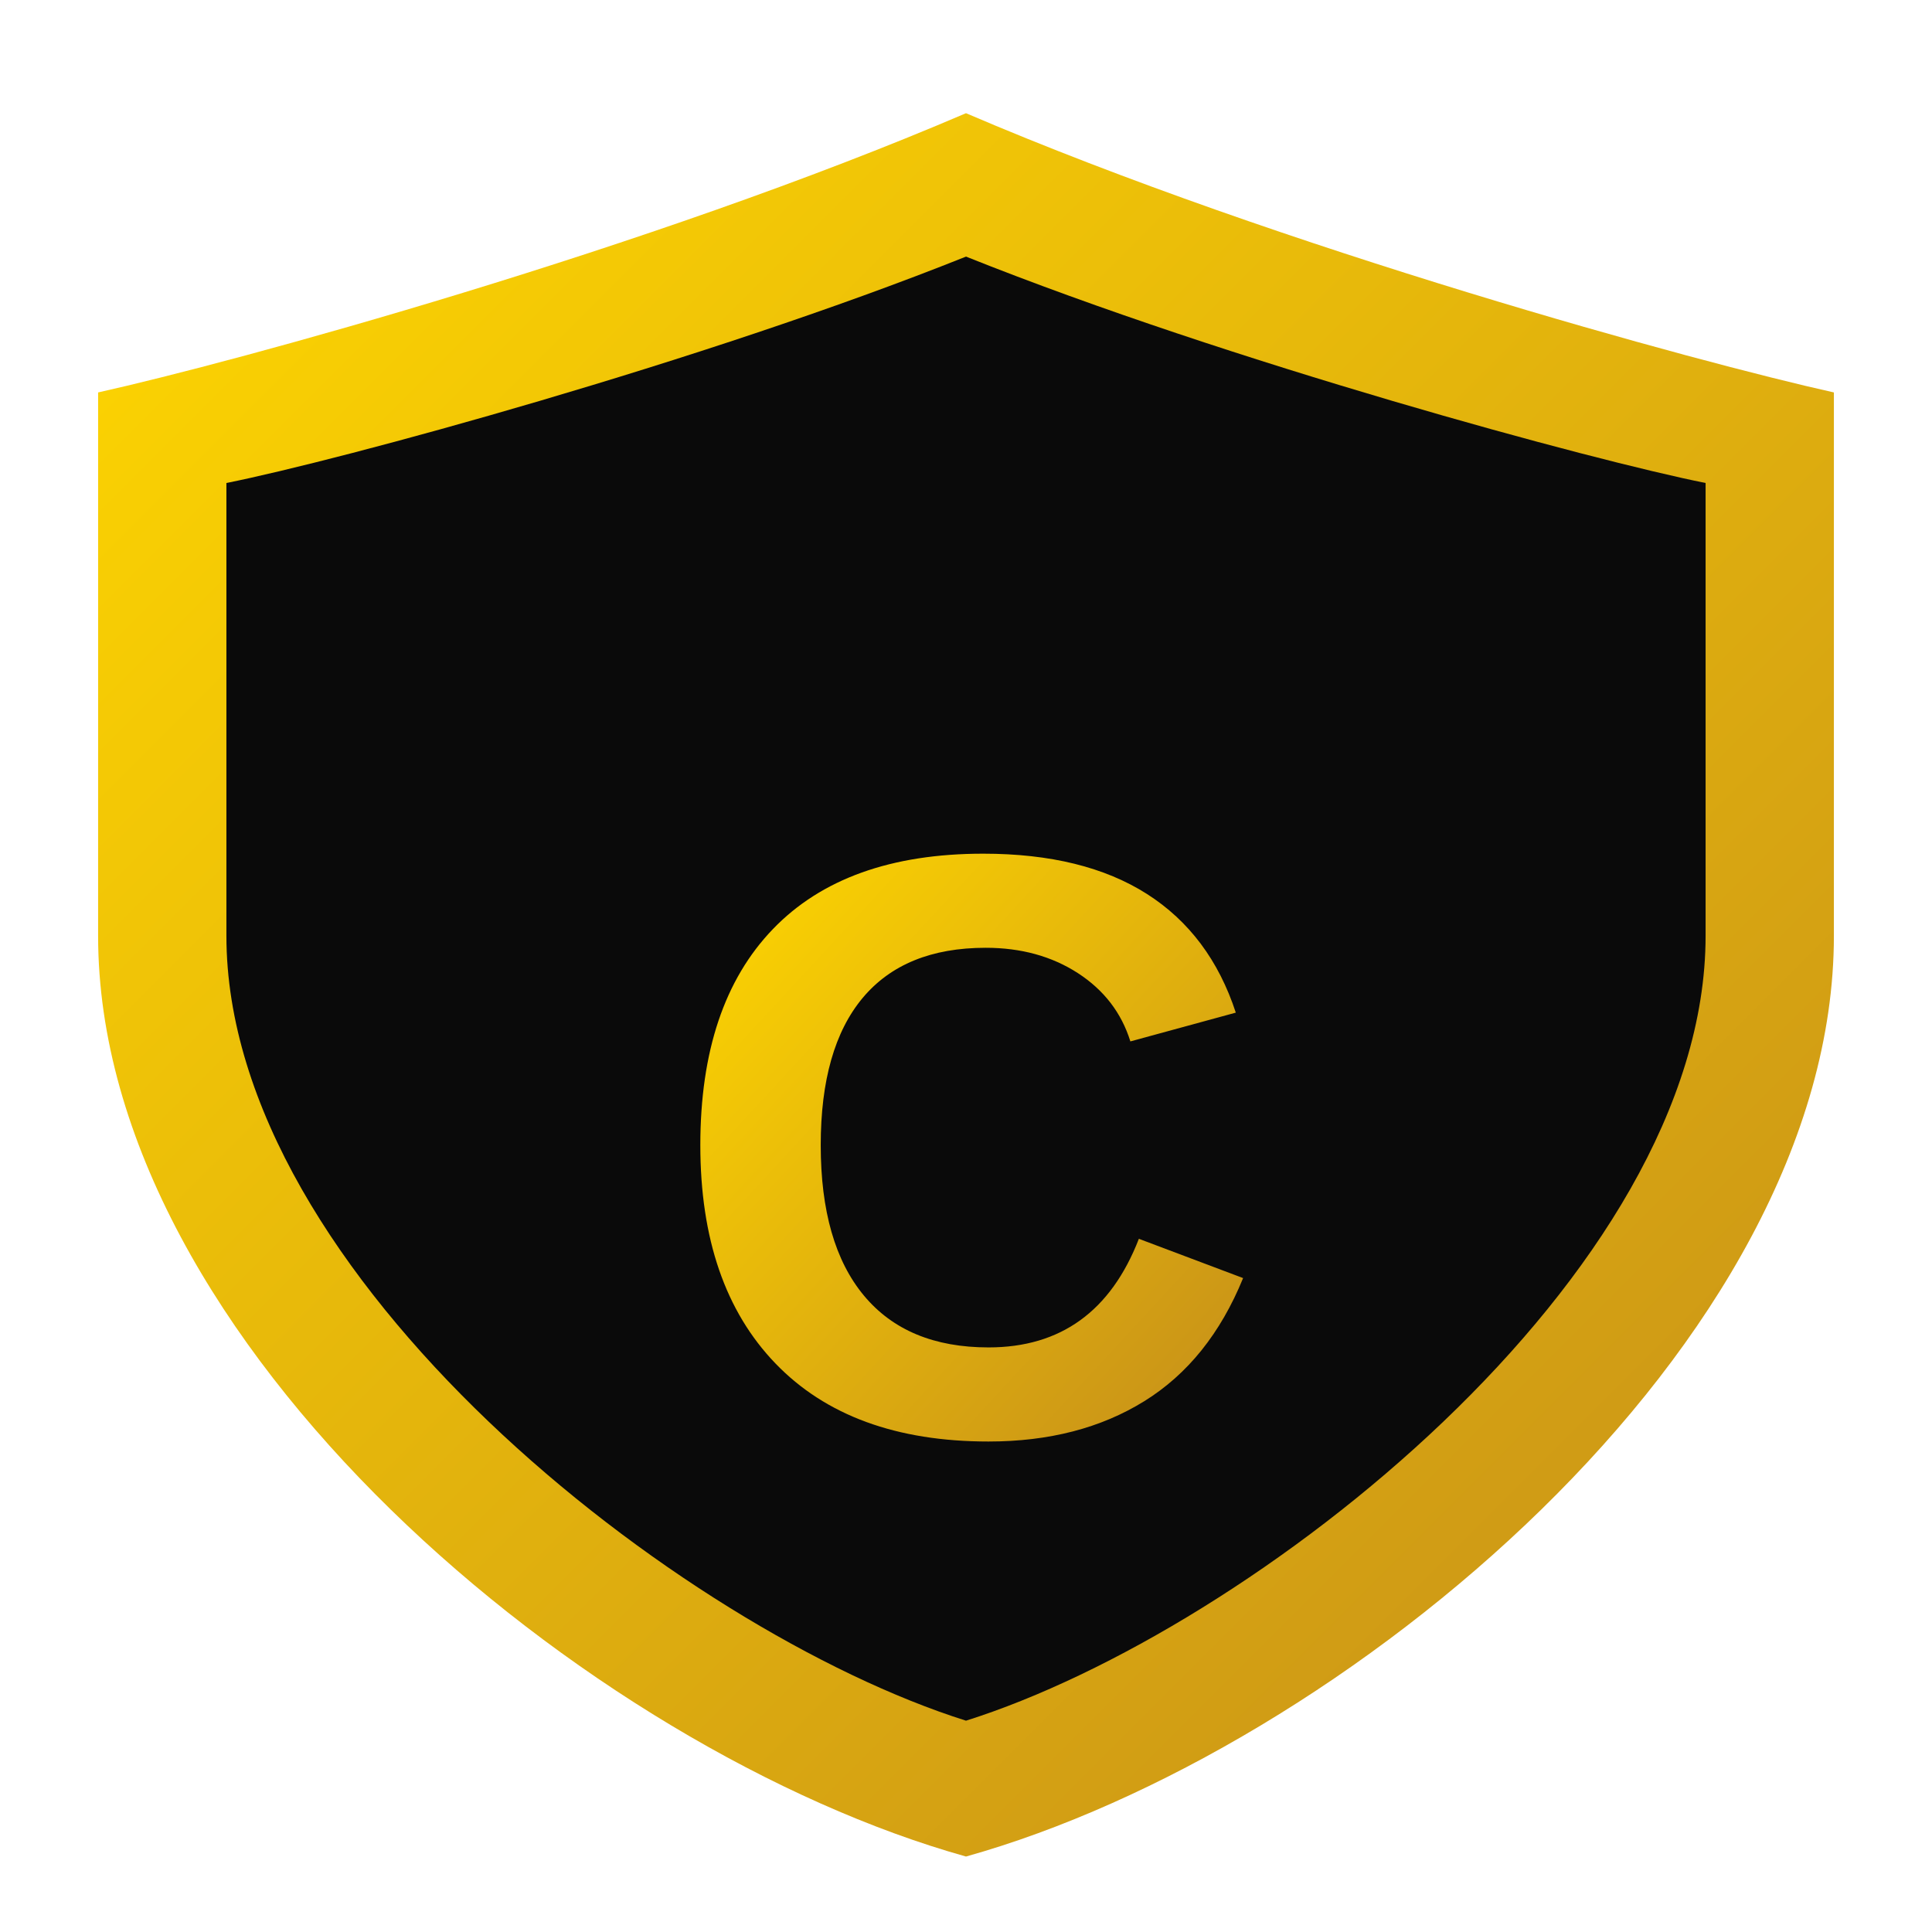
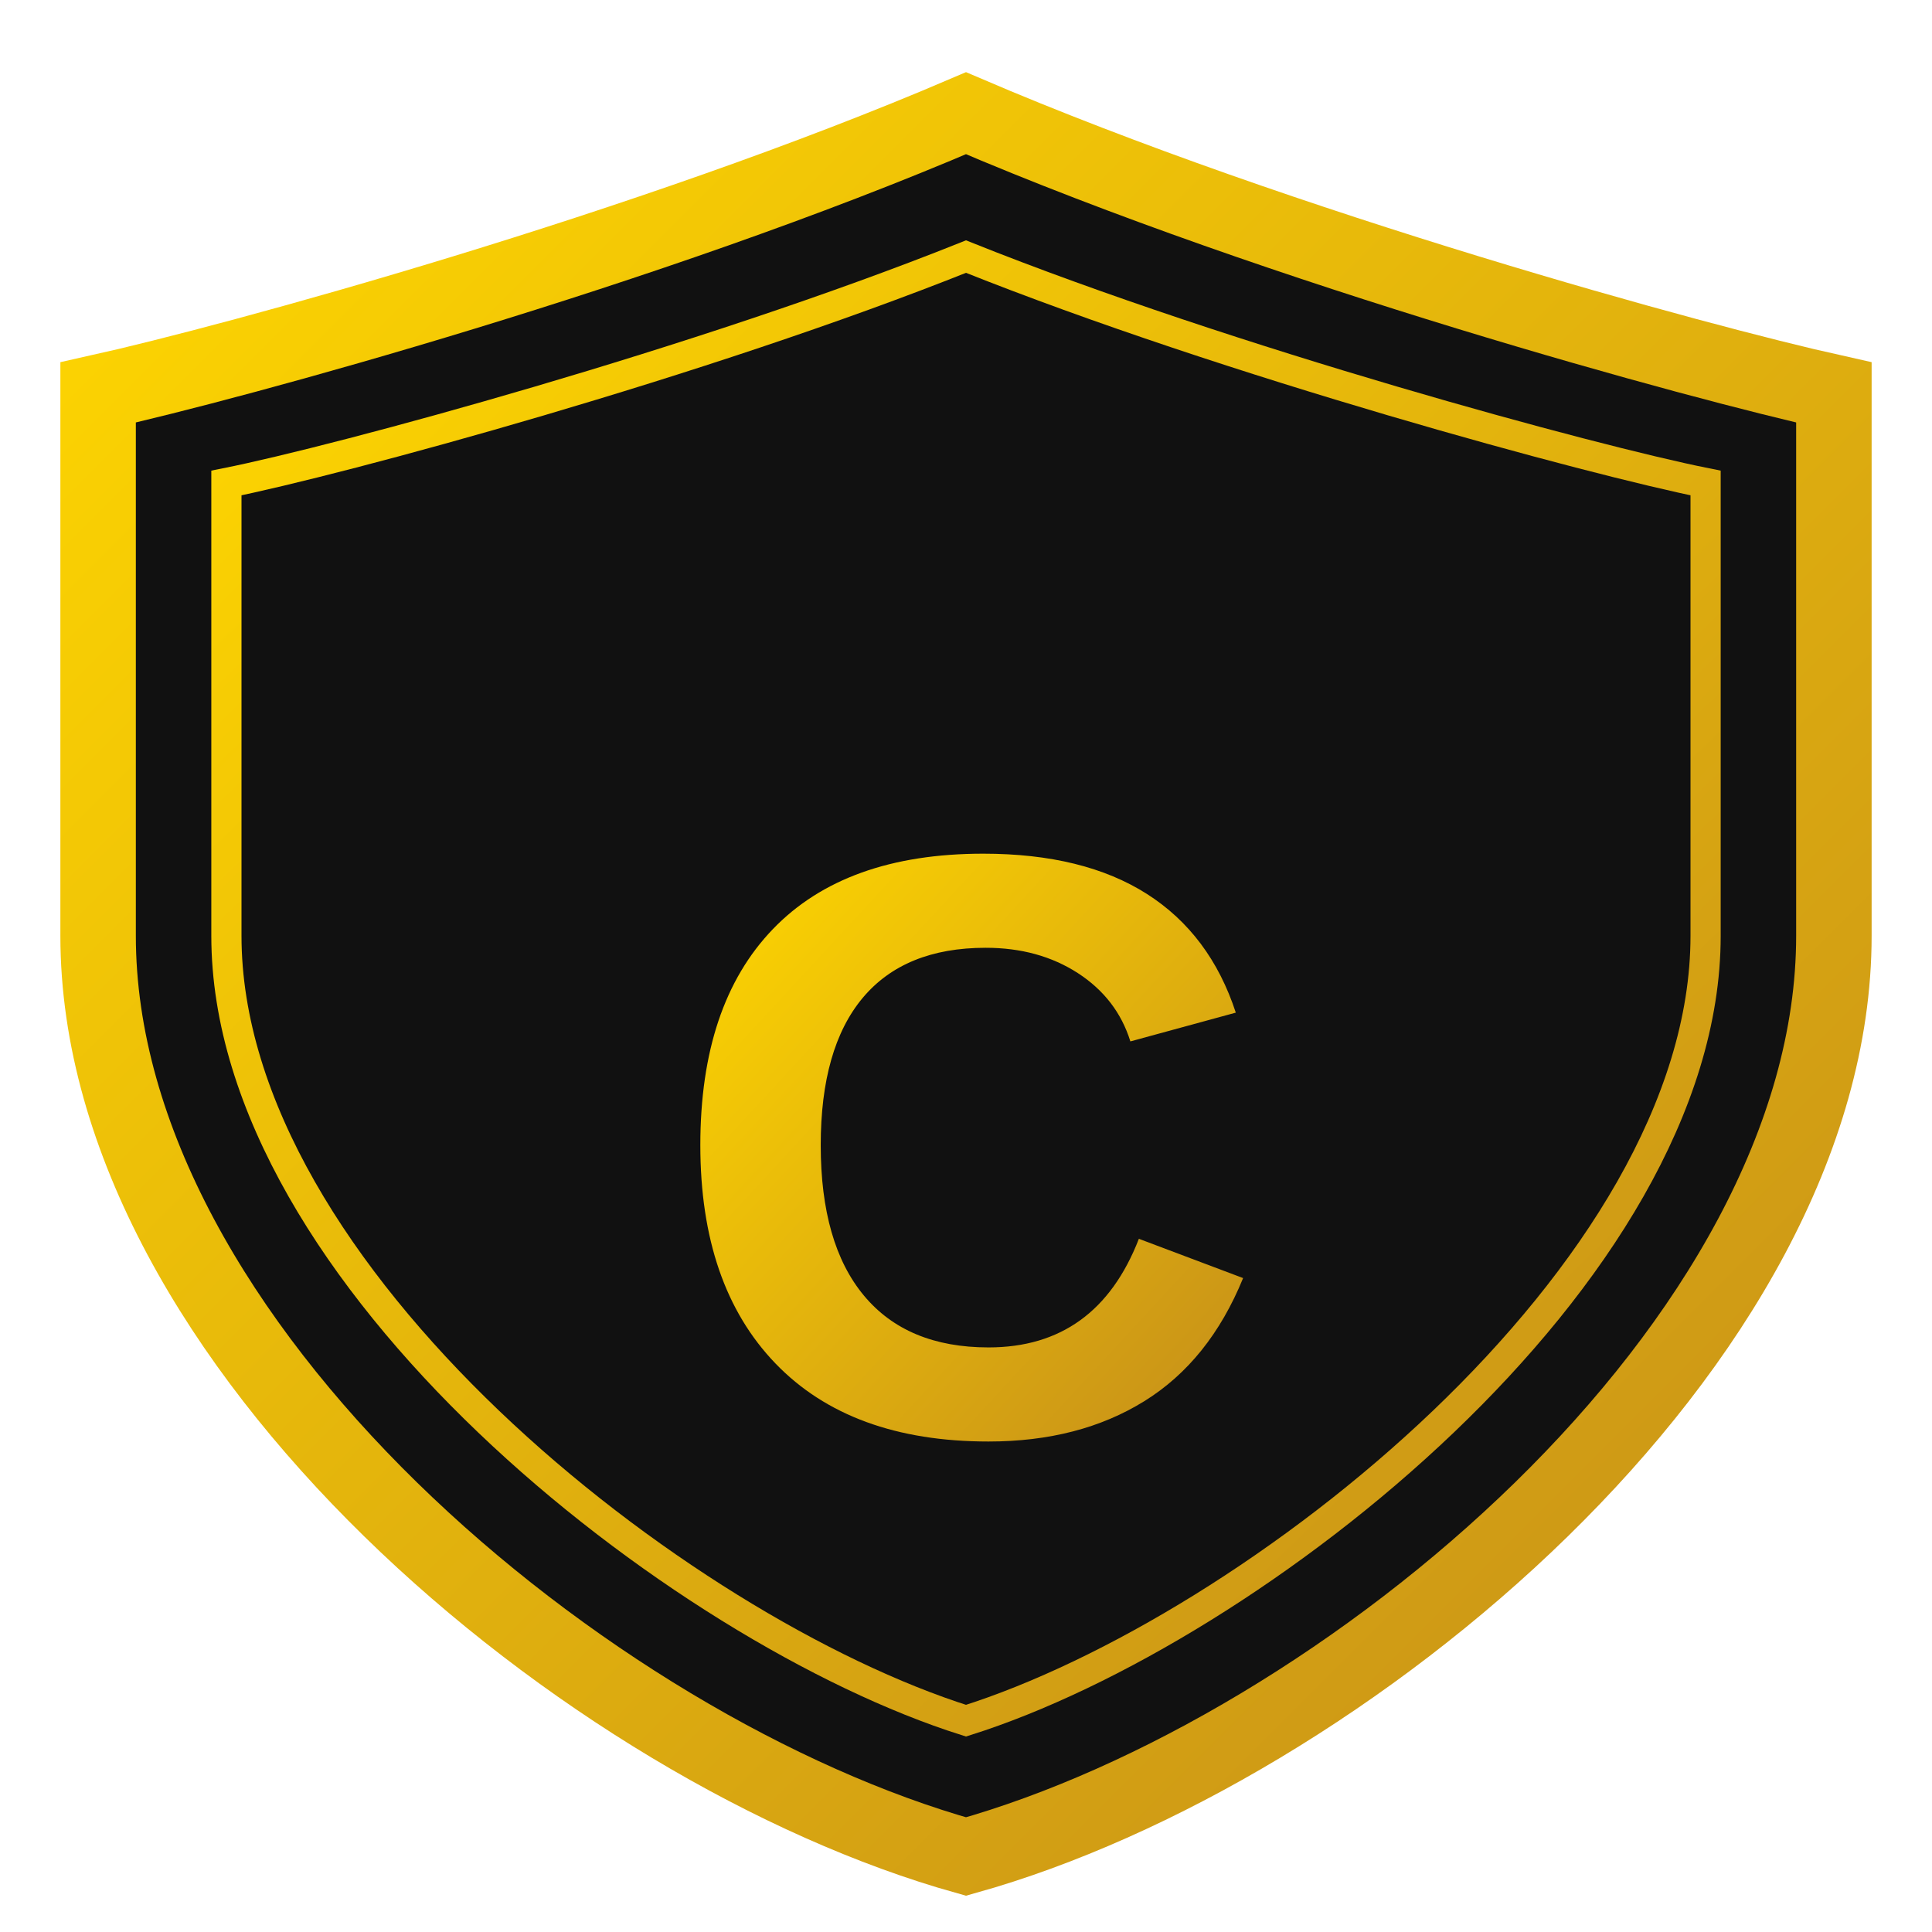
<svg xmlns="http://www.w3.org/2000/svg" width="256" height="256" viewBox="0 0 256 256">
  <defs>
    <linearGradient id="g" x1="0%" y1="0%" x2="100%" y2="100%">
      <stop stop-color="#FFD700" offset="0%" />
      <stop stop-color="#C58E1A" offset="100%" />
    </linearGradient>
  </defs>
-   <path d="M128,15 C170,33 225,48 243,52 L243,124 C243,178 178,232 128,246 C78,232 13,178 13,124 L13,52 C31,48 86,33 128,15 Z" fill="url(#g)" />
-   <path d="M128,34 C163,48 211,61 226,64 L226,124 C226,169 166,216 128,228 C90,216 30,169 30,124 L30,64 C45,61 93,48 128,34 Z" fill="#0a0a0a" />
+   <path d="M128,15 C170,33 225,48 243,52 L243,124 C243,178 178,232 128,246 C78,232 13,178 13,124 L13,52 C31,48 86,33 128,15 Z" fill="#111111" />
+   <path d="M128,15 C170,33 225,48 243,52 L243,124 C243,178 178,232 128,246 C78,232 13,178 13,124 L13,52 C31,48 86,33 128,15 Z" fill="none" stroke="url(#g)" stroke-width="10" />
+   <path d="M128,34 C163,48 211,61 226,64 L226,124 C226,169 166,216 128,228 C90,216 30,169 30,124 L30,64 C45,61 93,48 128,34 Z" fill="none" stroke="url(#g)" stroke-width="4" />
  <text x="50%" y="62%" dominant-baseline="middle" text-anchor="middle" font-family="Arial, sans-serif" font-size="110" font-weight="bold" fill="url(#g)">C</text>
</svg>
